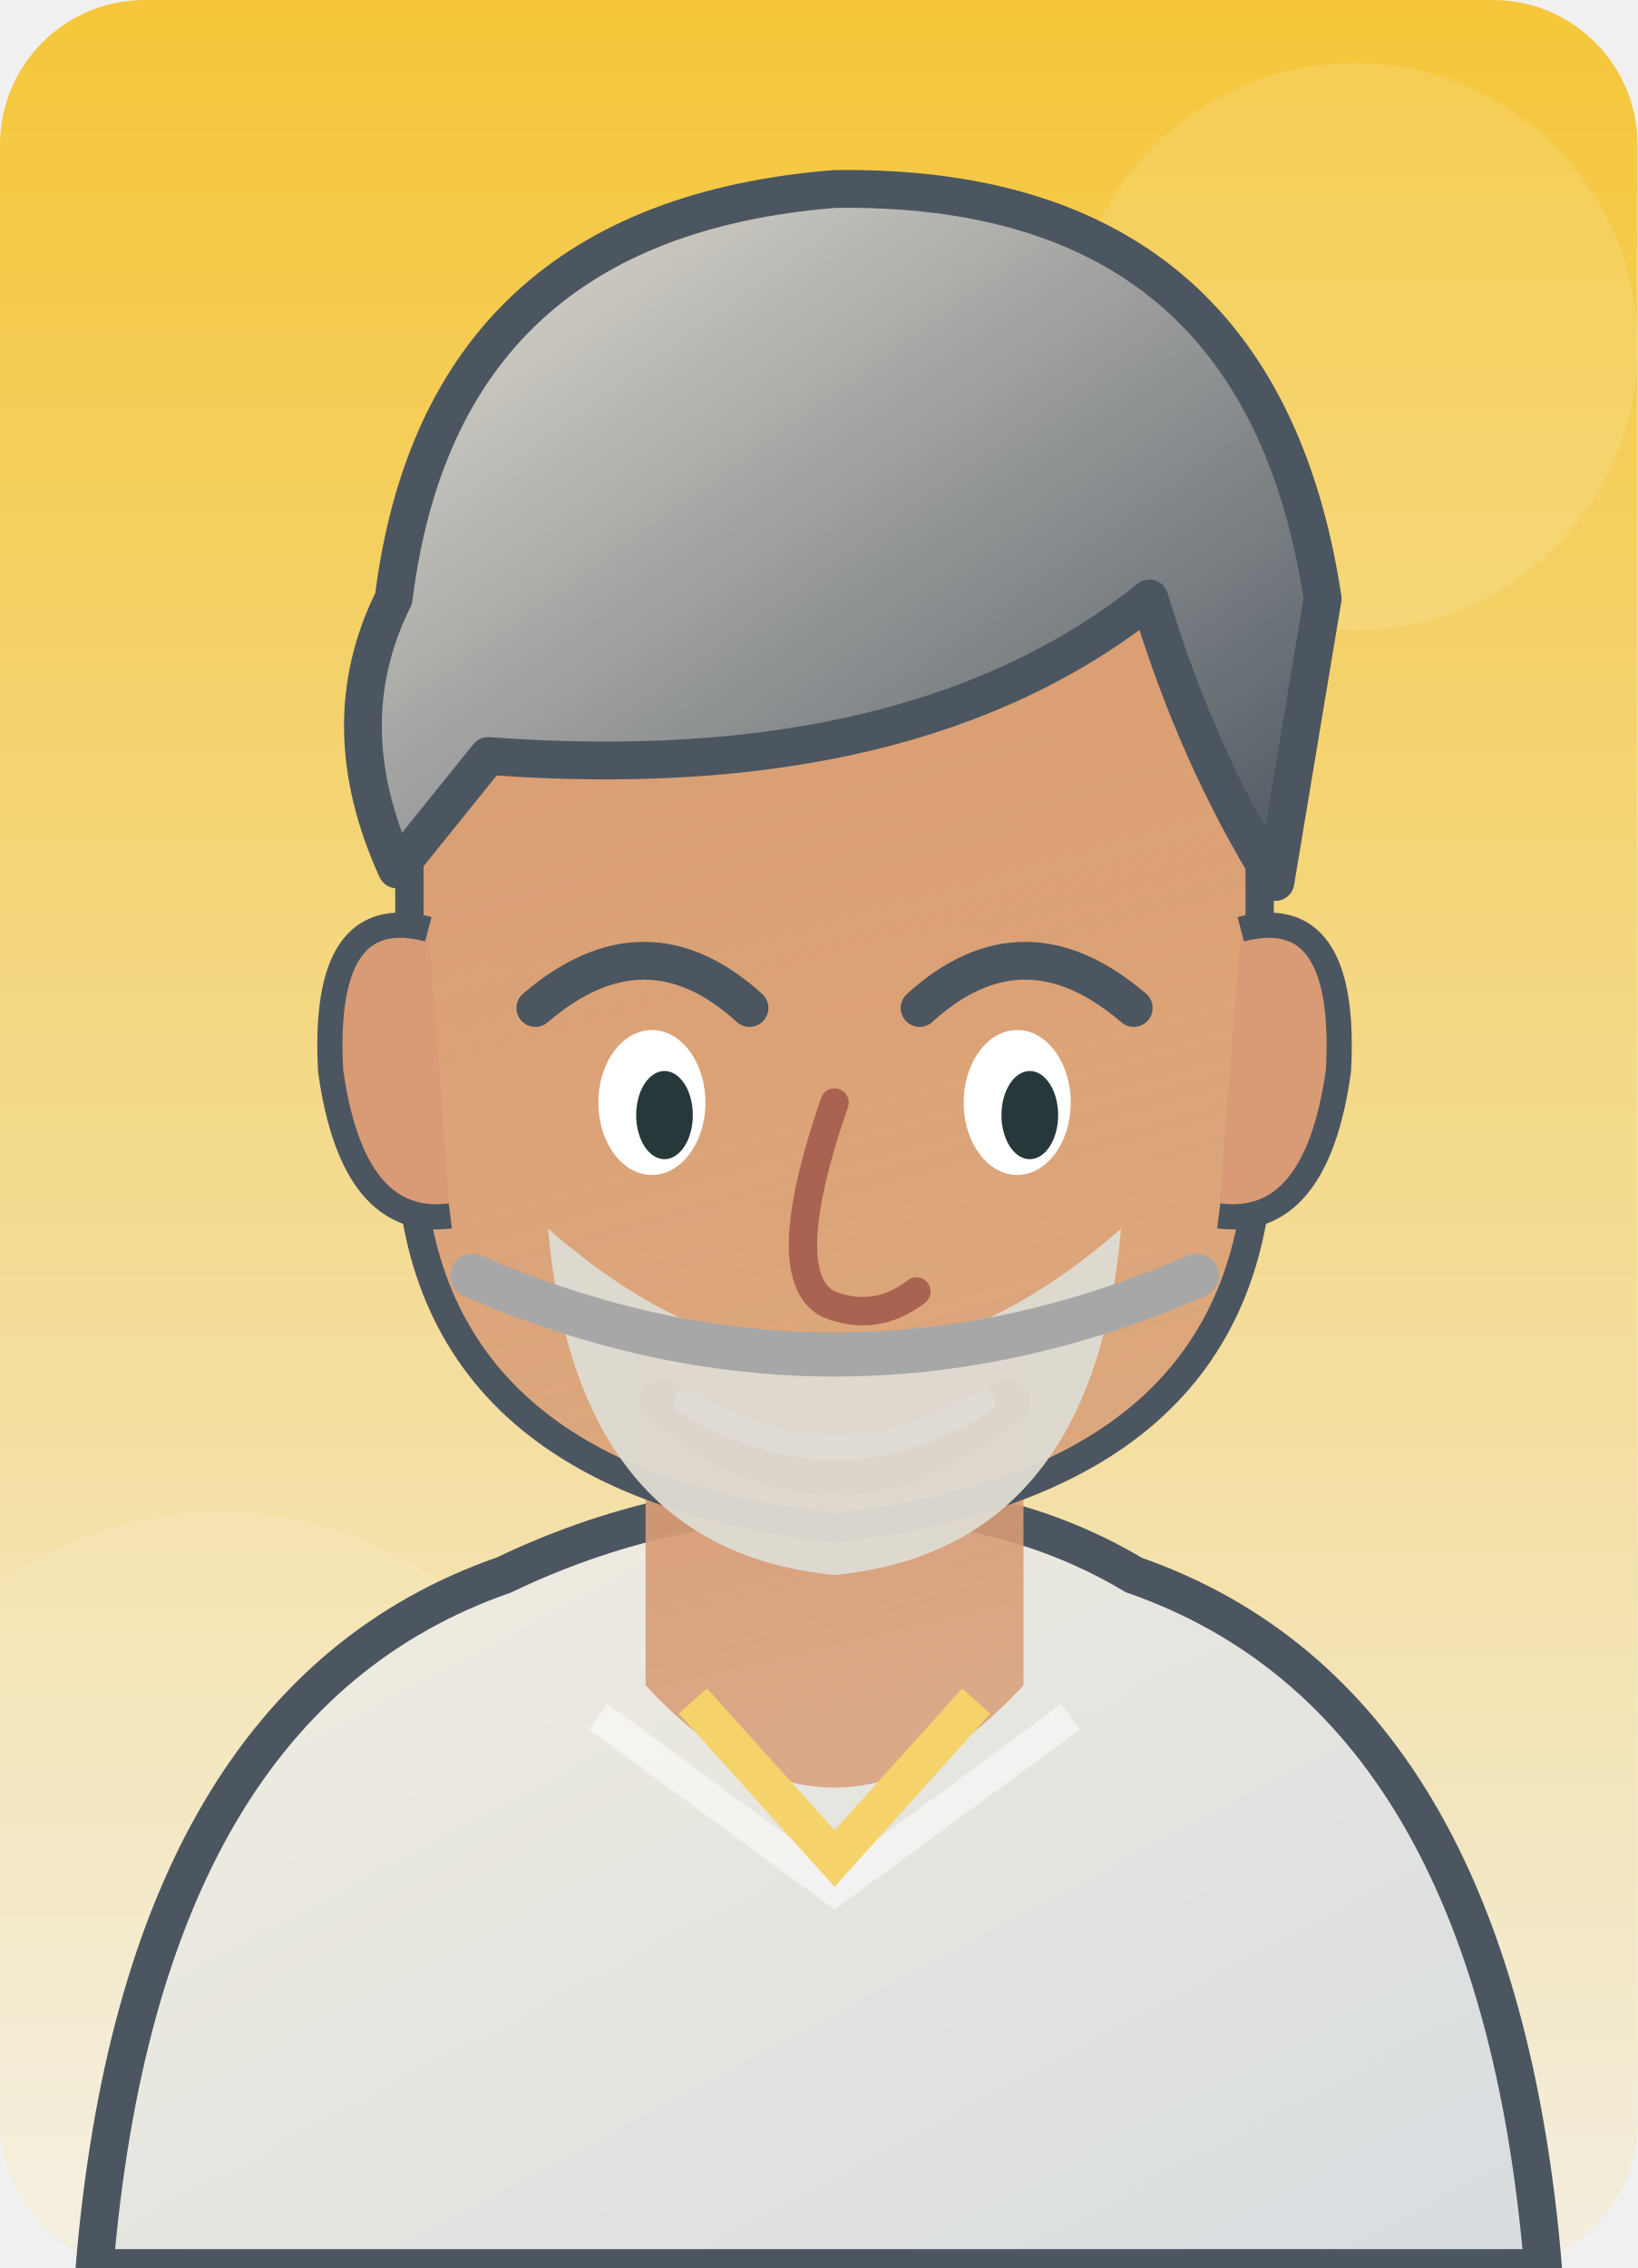
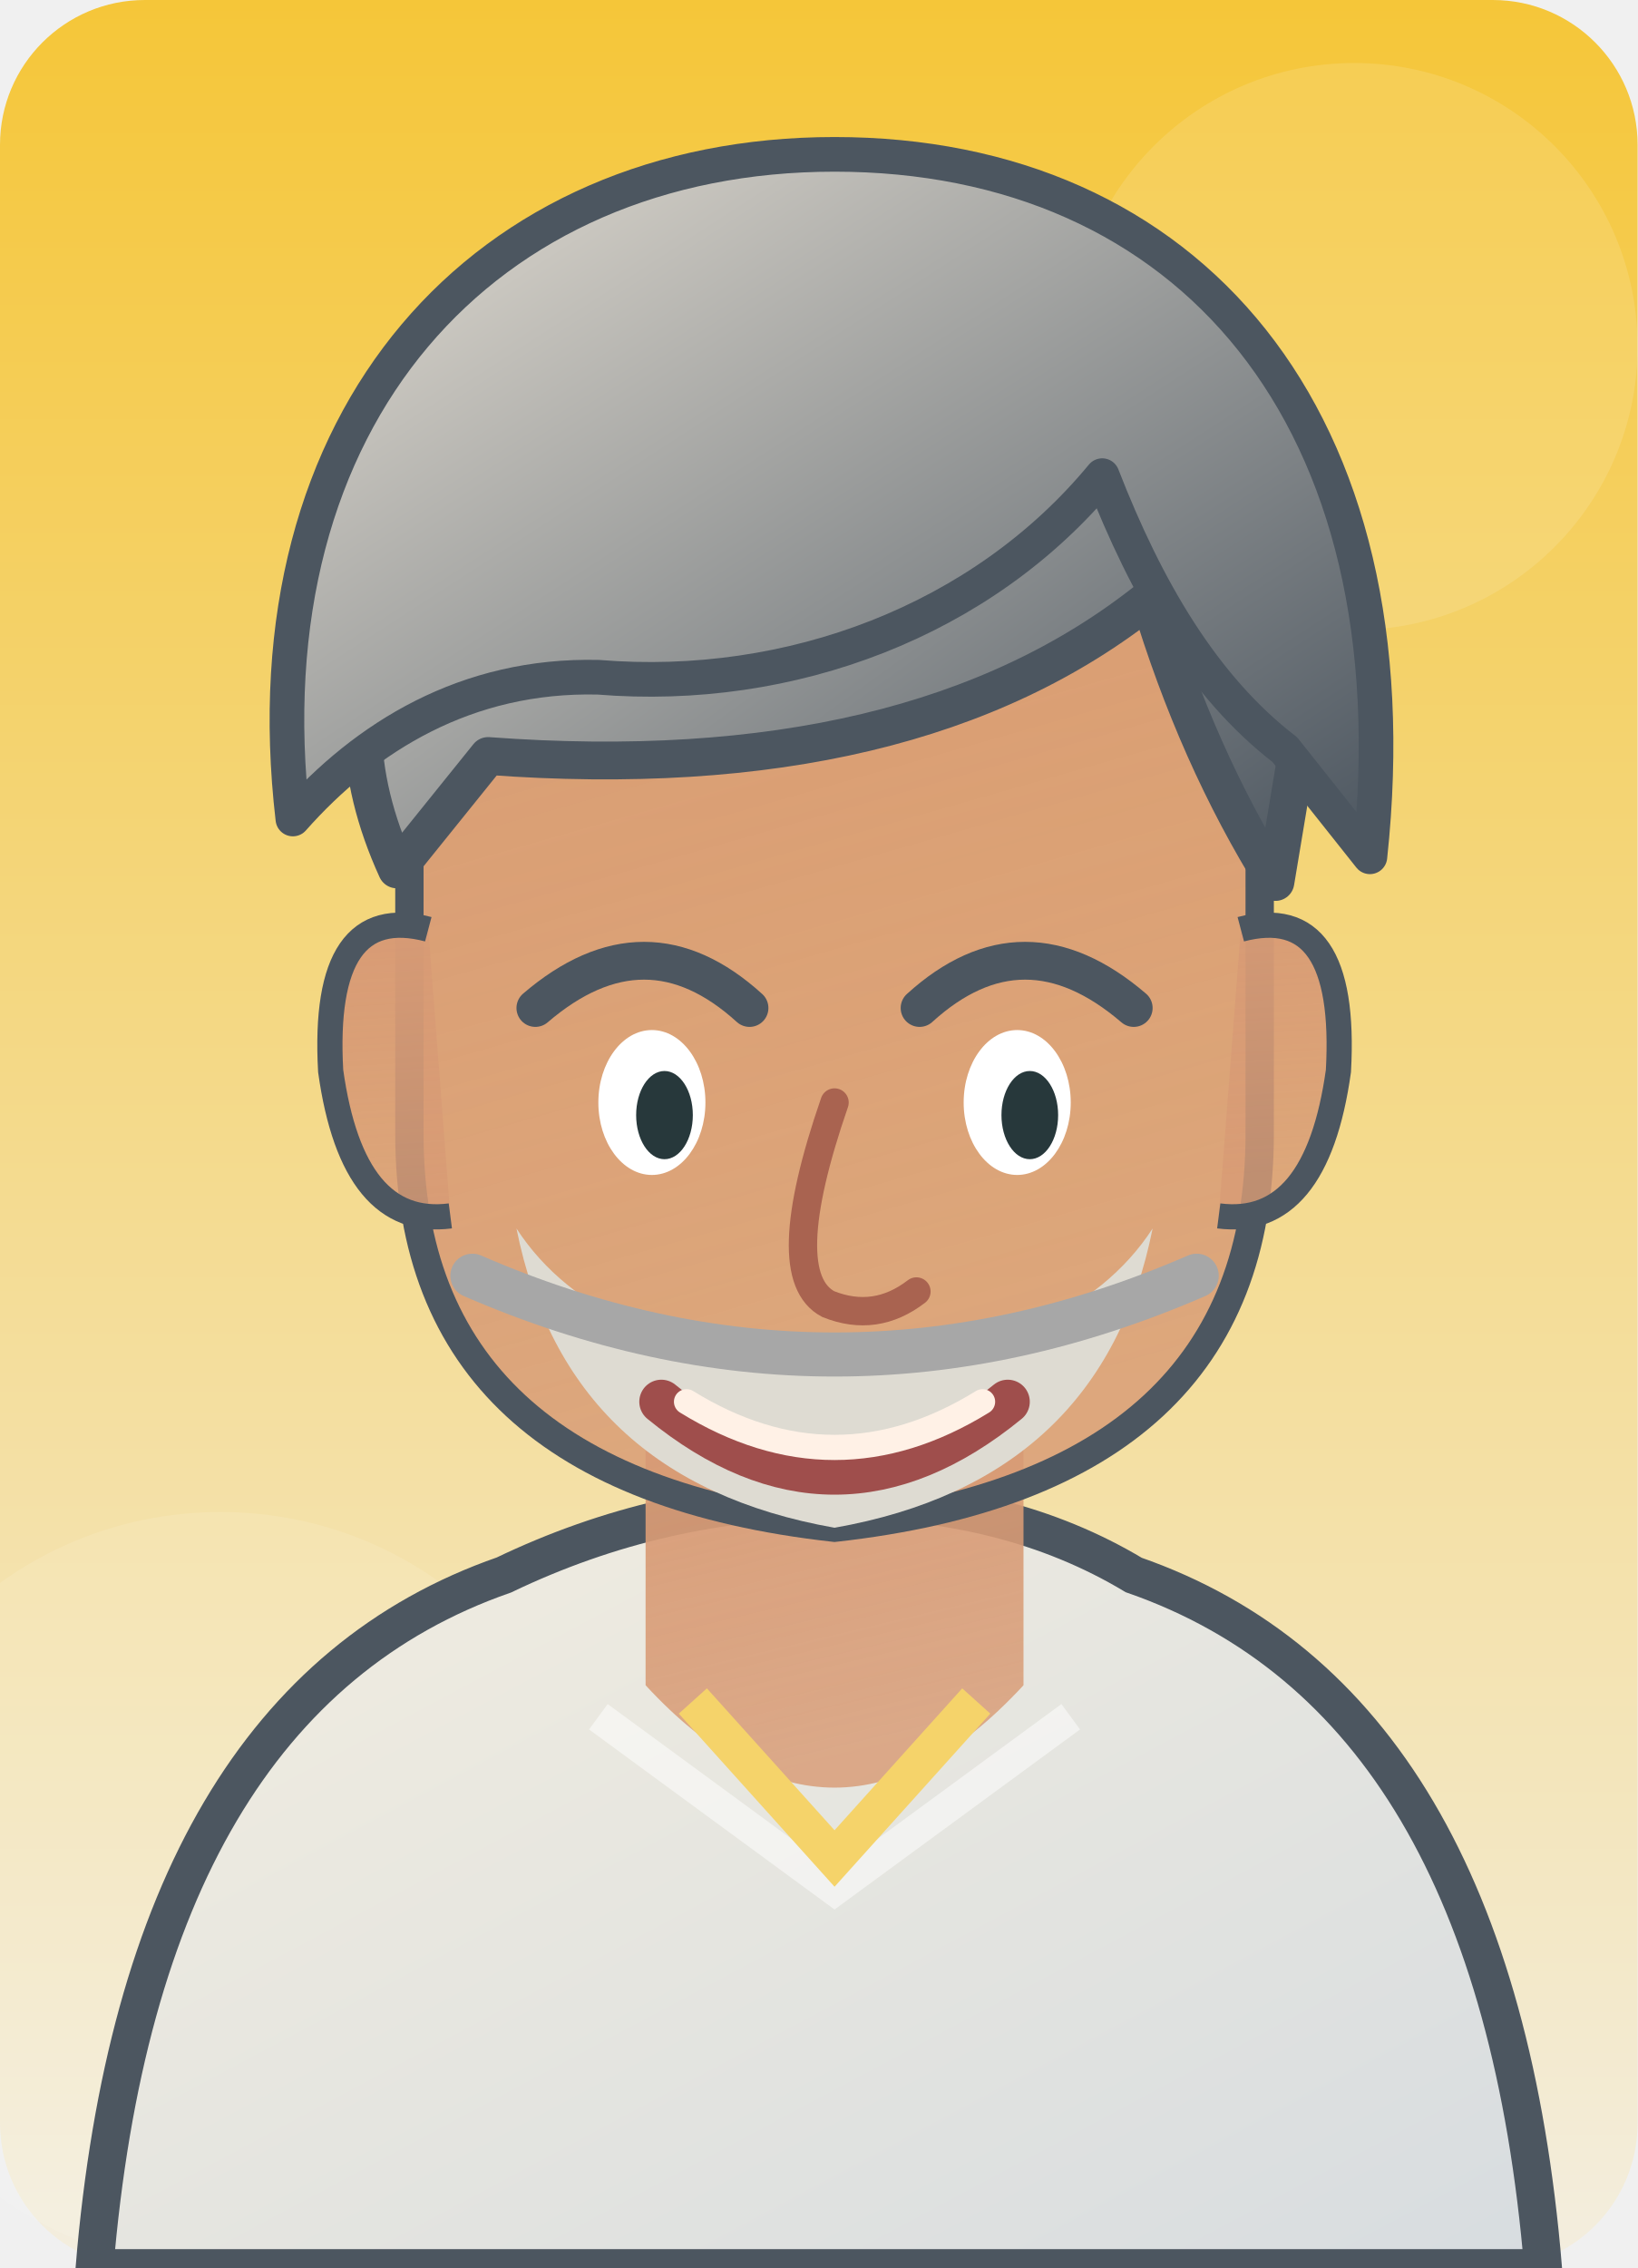
<svg xmlns="http://www.w3.org/2000/svg" viewBox="0 0 520 720" role="img" aria-labelledby="title desc">
  <defs>
    <linearGradient id="bg" x2="0" y2="1">
      <stop stop-color="#f5c638" />
      <stop offset="1" stop-color="#f3eee0" />
    </linearGradient>
    <linearGradient id="skin" x2=".2" y2="1">
      <stop stop-color="#d89b75" />
      <stop offset="1" stop-color="#d89b75" stop-opacity=".82" />
    </linearGradient>
    <linearGradient id="shirt" x2="1" y2="1">
      <stop stop-color="#f3eee0" />
      <stop offset="1" stop-color="#d7dce0" />
    </linearGradient>
    <linearGradient id="hair" x2="1" y2="1">
      <stop stop-color="#e6e0d5" />
      <stop offset="1" stop-color="#4c5660" />
    </linearGradient>
  </defs>
  <rect width="520" height="720" rx="46" fill="url(#bg)" />
  <circle cx="430" cy="110" r="90" fill="#fff" opacity=".12" />
  <circle cx="70" cy="600" r="120" fill="#fff" opacity=".1" />
  <path d="M30 720 Q45 540 160 500 Q210 476 265 476 Q320 476 360 500 Q475 540 490 720Z" fill="url(#shirt)" stroke="#4c5660" stroke-width="12" />
  <path d="M205 425h120v110q-60 65-120 0Z" fill="url(#skin)" />
  <path d="M130 250 Q130 105 265 100 Q400 105 400 250 V360 Q400 470 265 485 Q130 470 130 360Z" fill="url(#skin)" stroke="#4c5660" stroke-width="9" />
  <path d="M126 276 Q105 230 125 190 Q140 70 265 60 Q400 58 420 190 L405 280 Q380 240 365 190 Q290 250 155 240Z" fill="url(#hair)" stroke="#4c5660" stroke-width="12" stroke-linejoin="round" />
- M93 260 C78 132 154 49 265 49 C377 49 450 132 435 272 L408 238 C382 218 364 187 350 151 C312 197 251 220 190 215 C148 214 116 234 93 260 Z
- <path d="M136 295 Q102 286 105 340 Q112 390 143 386" fill="#d89b75" stroke="#4c5660" stroke-width="8" />
-   <path d="M394 295 Q428 286 425 340 Q418 390 387 386" fill="#d89b75" stroke="#4c5660" stroke-width="8" />
+   <path d="M93 260 C78 132 154 49 265 49 C377 49 450 132 435 272 L408 238 C382 218 364 187 350 151 C312 197 251 220 190 215 C148 214 116 234 93 260 Z" fill="url(#hair)" stroke="#4c5660" stroke-width="11" stroke-linejoin="round" />
+   <path d="M136 295 Q102 286 105 340 Q112 390 143 386 M394 295 Q428 286 425 340 Q418 390 387 386" fill="url(#skin)" stroke="#4c5660" stroke-width="8" />
  <path d="M170 320 Q205 290 238 320 M292 320 Q325 290 360 320" fill="none" stroke="#4c5660" stroke-width="12" stroke-linecap="round" />
  <ellipse cx="207" cy="350" rx="17" ry="23" fill="#fff" />
  <ellipse cx="323" cy="350" rx="17" ry="23" fill="#fff" />
  <ellipse cx="211" cy="354" rx="9" ry="14" fill="#27383b" />
  <ellipse cx="327" cy="354" rx="9" ry="14" fill="#27383b" />
  <path d="M265 350 Q246 405 263 414 Q278 420 291 410" fill="none" stroke="#a96350" stroke-width="9" stroke-linecap="round" />
+   <path d="M164 390 Q180 470 265 485 Q350 470 366 390 Q340 430 265 435 Q190 430 164 390Z" fill="#dedbd2" />
  <path d="M210 445 Q265 490 320 445" fill="none" stroke="#9f4e4c" stroke-width="14" stroke-linecap="round" />
  <path d="M218 445 Q265 474 312 445" fill="none" stroke="#fff1e6" stroke-width="8" stroke-linecap="round" />
-   <path d="M174 390 Q265 470 356 390 Q347 492 265 500 Q183 492 174 390Z" fill="#dedbd2" opacity=".95" />
  <path d="M150 405 Q265 455 380 405" fill="none" stroke="#a7a7a7" stroke-width="14" stroke-linecap="round" />
  <path d="M190 545 L265 600 L340 545" fill="none" stroke="#fff" stroke-width="10" opacity=".5" />
  <path d="M220 540 L265 590 L310 540" fill="none" stroke="#f5d36a" stroke-width="12" />
</svg>
